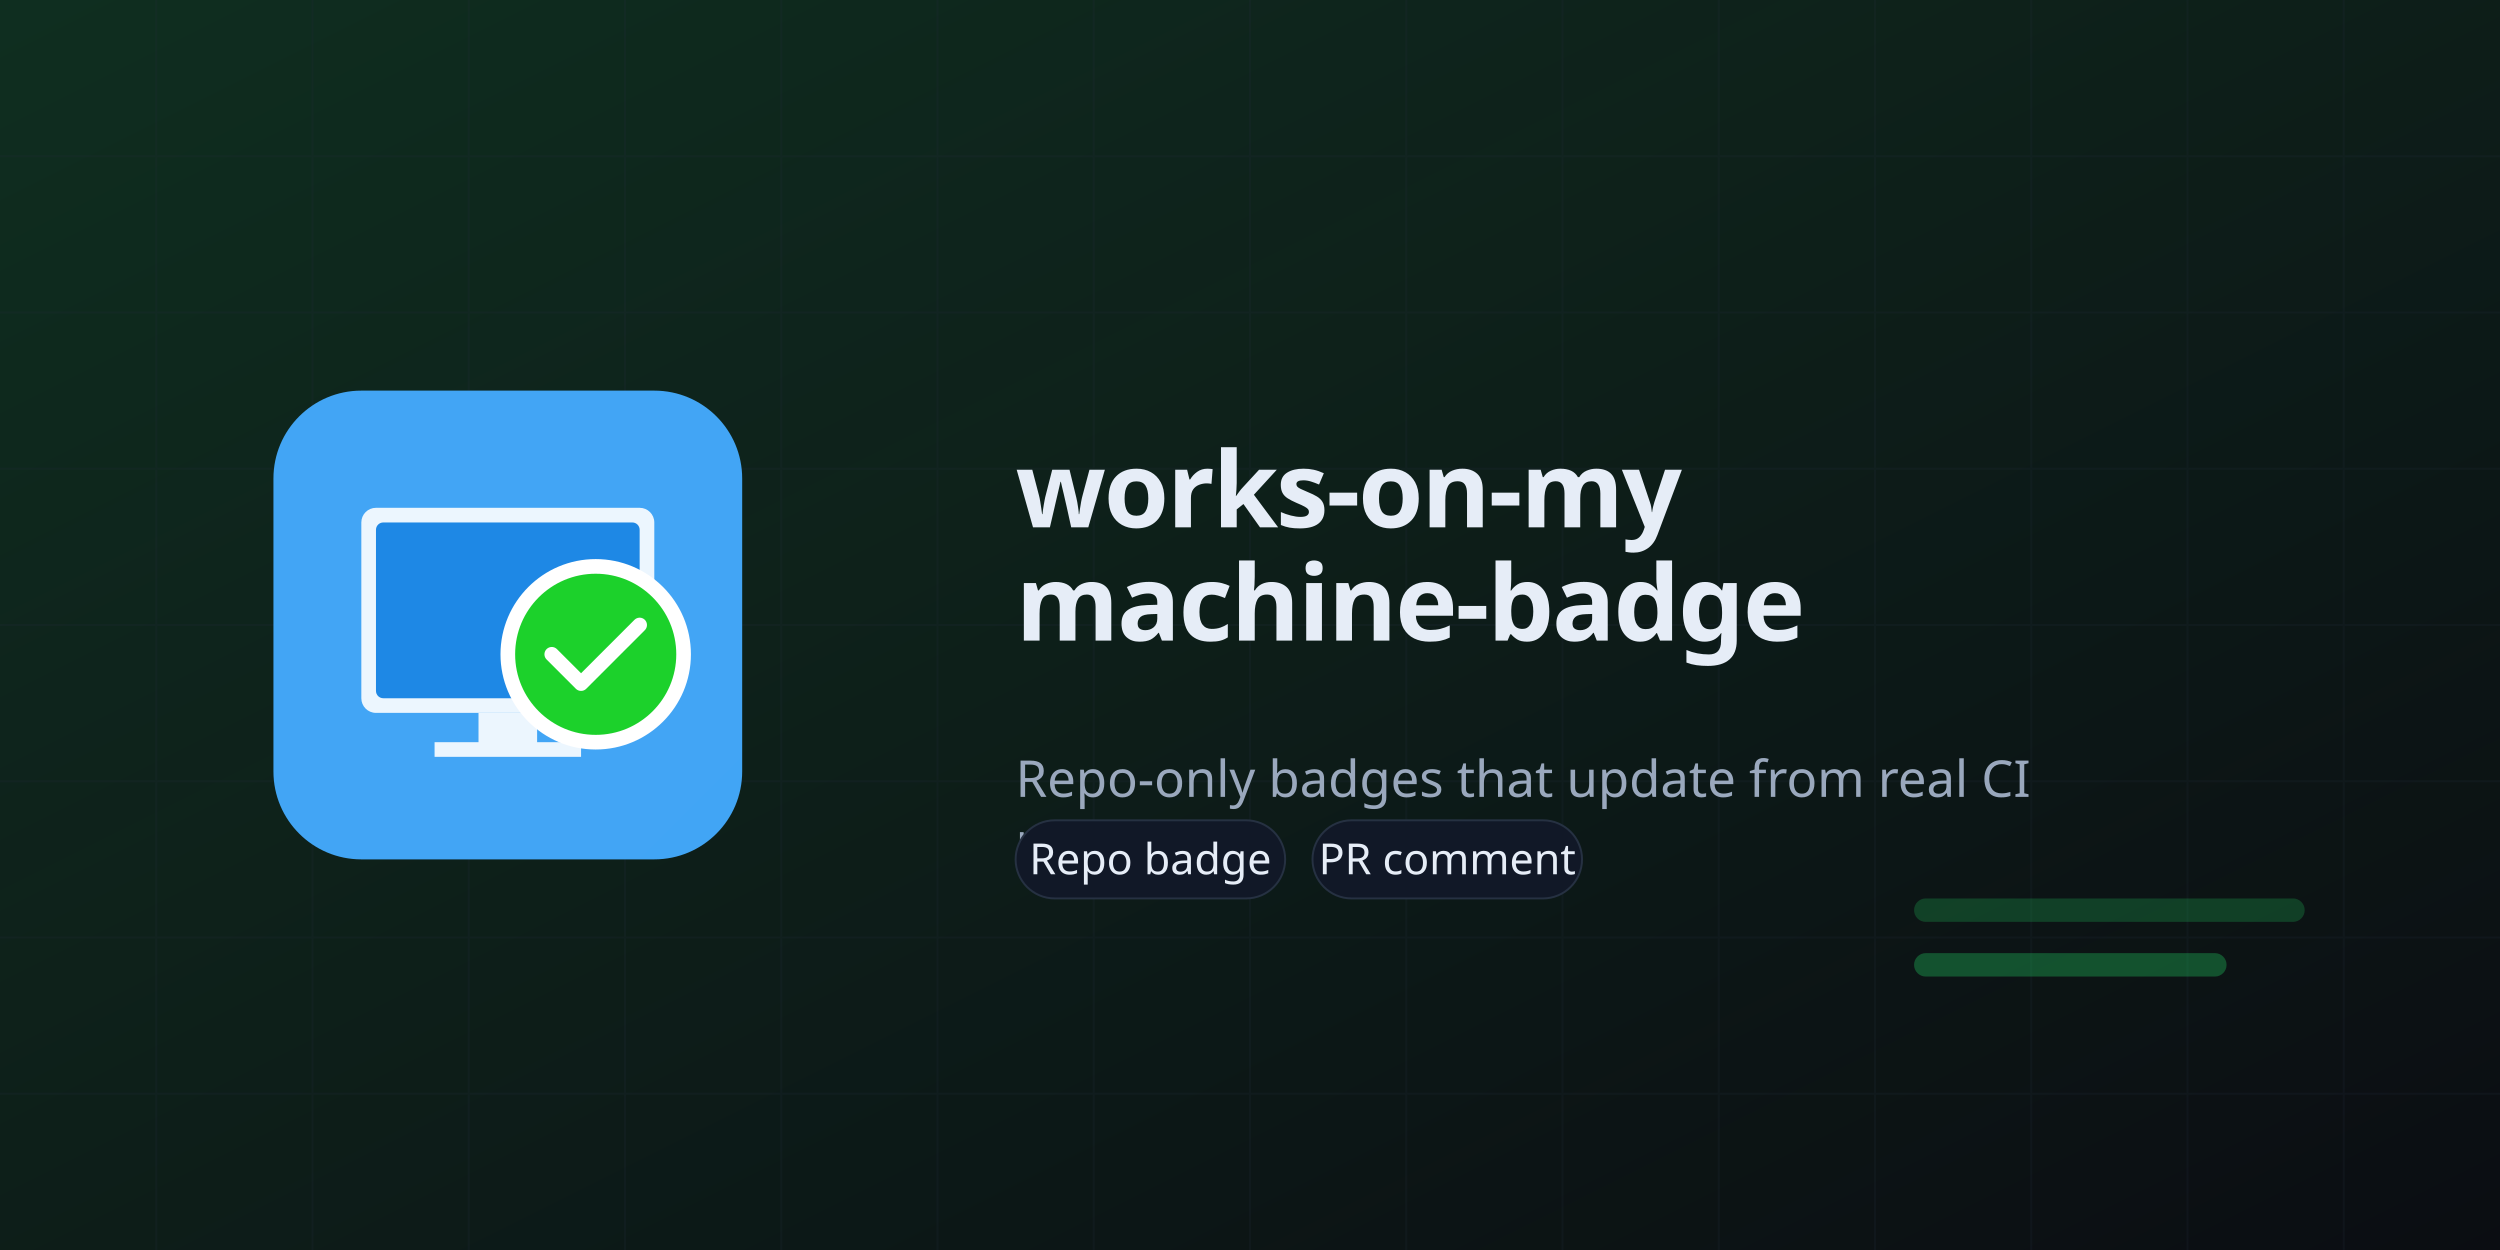
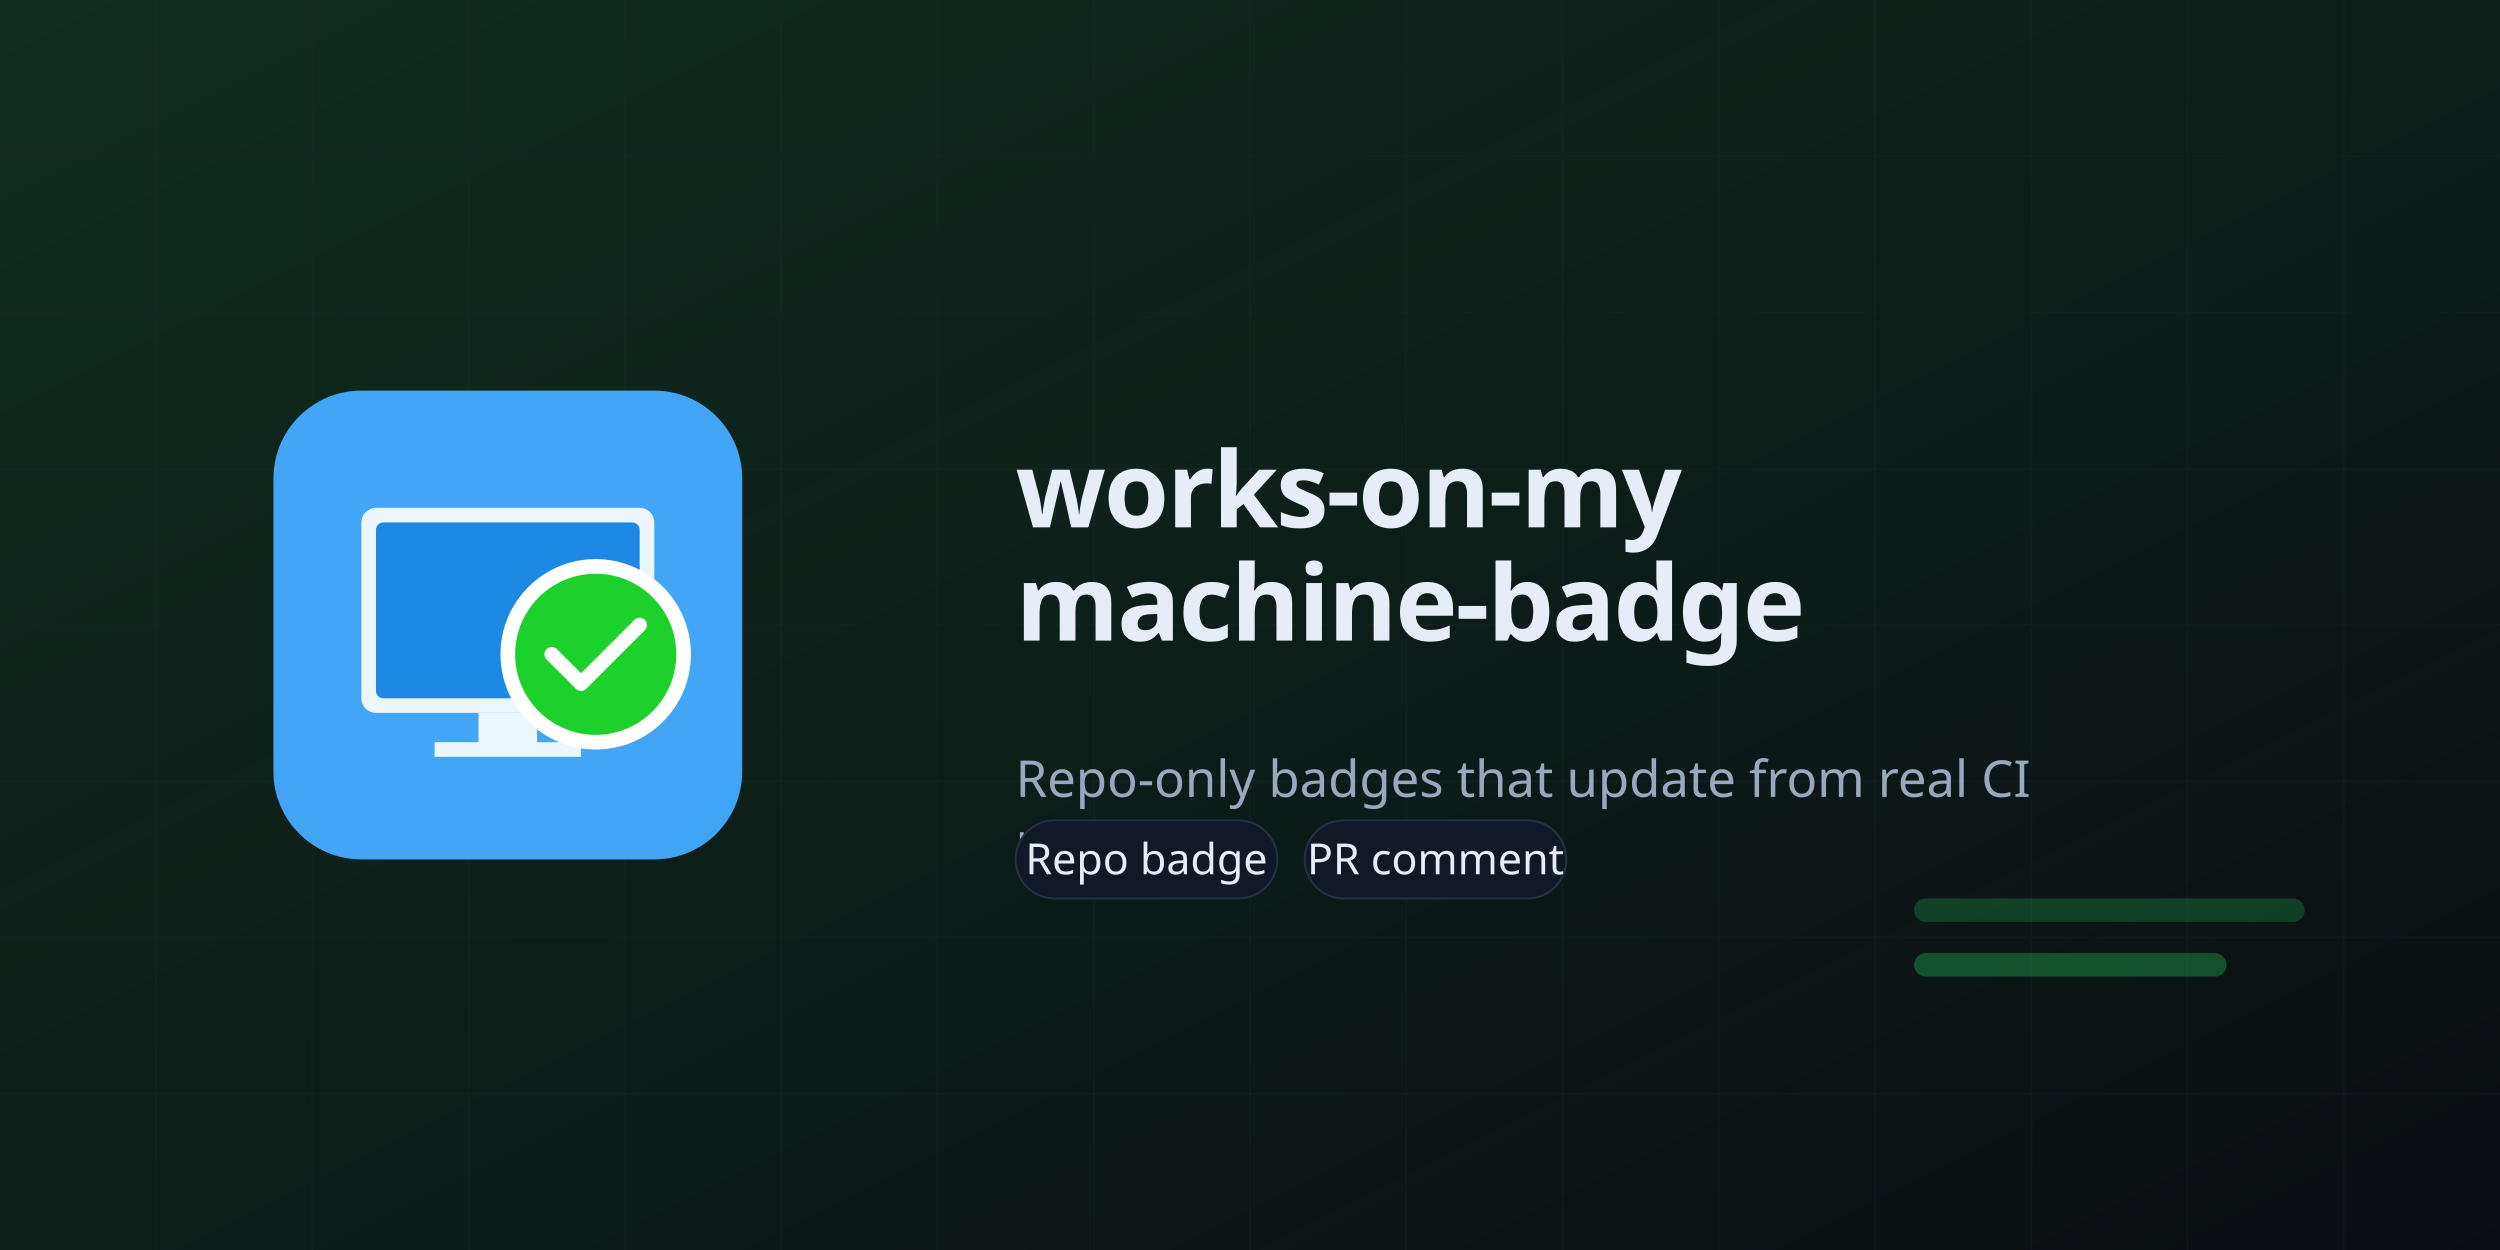
<svg xmlns="http://www.w3.org/2000/svg" width="1280" height="640" fill="none" style="color-scheme:light dark" viewBox="0 0 1280 640">
  <style>text{font-family:"Space Grotesk","Sora","IBM Plex Sans",sans-serif}</style>
  <defs>
    <linearGradient id="edge" x1="0" x2="1" y1="0" y2="1">
      <stop offset="0" stop-color="#22C55E" stop-opacity=".18" />
      <stop offset="1" stop-color="#22C55E" stop-opacity="0" />
    </linearGradient>
  </defs>
  <path fill="#0B0D12" d="M0 0h1280v640H0z" />
  <path fill="url(#edge)" d="M0 0h1280v640H0z" />
  <path stroke="#1F2A37" d="M80 0v640M160 0v640M240 0v640M320 0v640M400 0v640M480 0v640M560 0v640M640 0v640M720 0v640M800 0v640M880 0v640M960 0v640m80-640v640m80-640v640m80-640v640M0 80h1280M0 160h1280M0 240h1280M0 320h1280M0 400h1280M0 480h1280M0 560h1280" opacity=".22" />
  <g transform="translate(140 200)scale(3.75)">
    <g clip-path="url(#clip0_314_107)">
      <path fill="url(#paint0_linear_314_107)" d="M52 0H12C5.373 0 0 5.373 0 12v40c0 6.627 5.373 12 12 12h40c6.627 0 12-5.373 12-12V12c0-6.627-5.373-12-12-12" />
      <path fill="#fff" d="M50 16H14a2 2 0 0 0-2 2v24a2 2 0 0 0 2 2h36a2 2 0 0 0 2-2V18a2 2 0 0 0-2-2" opacity=".9" />
      <path fill="#1E88E5" d="M49 18H15a1 1 0 0 0-1 1v22a1 1 0 0 0 1 1h34a1 1 0 0 0 1-1V19a1 1 0 0 0-1-1" />
      <path fill="#1CD12B" stroke="#fff" stroke-width="2" d="M44 48c6.627 0 12-5.373 12-12s-5.373-12-12-12-12 5.373-12 12 5.373 12 12 12Z" />
      <path fill="#fff" d="M36 44h-8v4h8zm6 4H22v2h20z" opacity=".9" />
      <path stroke="#fff" stroke-linecap="round" stroke-linejoin="round" stroke-width="2" d="m38 36 4 4 8-8" />
    </g>
    <defs>
      <linearGradient id="paint0_linear_314_107" x1="0" x2="4096" y1="0" y2="4096" gradientUnits="userSpaceOnUse">
        <stop stop-color="#42A5F5" />
        <stop offset="1" stop-color="#1E88E5" />
      </linearGradient>
      <clipPath id="clip0_314_107">
        <path fill="#fff" d="M0 0h64v64H0z" />
      </clipPath>
    </defs>
  </g>
  <text x="520" y="270" fill="#E6EDF7" font-size="54" font-weight="700" letter-spacing="-.02em">works-on-my</text>
  <text x="520" y="328" fill="#E6EDF7" font-size="54" font-weight="700" letter-spacing="-.02em">machine-badge</text>
  <text x="520" y="408" fill="#9AA8BD" font-size="26">Repo-only badges that update from real CI</text>
  <text x="520" y="440" fill="#9AA8BD" font-size="26">results.</text>
  <g transform="translate(520 420)">
-     <rect width="138" height="40" fill="#111827" stroke="#263142" rx="20" />
-     <text x="69" y="20" fill="#E6EDF7" dominant-baseline="middle" font-size="22" text-anchor="middle">Repo badge</text>
+     <rect width="134" height="40" fill="#111827" stroke="#263142" rx="20" />
+     <text x="67" y="20" fill="#E6EDF7" dominant-baseline="middle" font-size="22" text-anchor="middle">Repo badge</text>
  </g>
-   <g transform="translate(672 420)">
-     <rect width="138" height="40" fill="#111827" stroke="#263142" rx="20" />
-     <text x="69" y="20" fill="#E6EDF7" dominant-baseline="middle" font-size="22" text-anchor="middle">PR comment</text>
+   <g transform="translate(668 420)">
+     <rect width="134" height="40" fill="#111827" stroke="#263142" rx="20" />
+     <text x="67" y="20" fill="#E6EDF7" dominant-baseline="middle" font-size="22" text-anchor="middle">PR comment</text>
  </g>
  <rect width="200" height="12" x="980" y="460" fill="#22C55E" fill-opacity=".25" rx="6" />
  <rect width="160" height="12" x="980" y="488" fill="#22C55E" fill-opacity=".35" rx="6" />
</svg>
